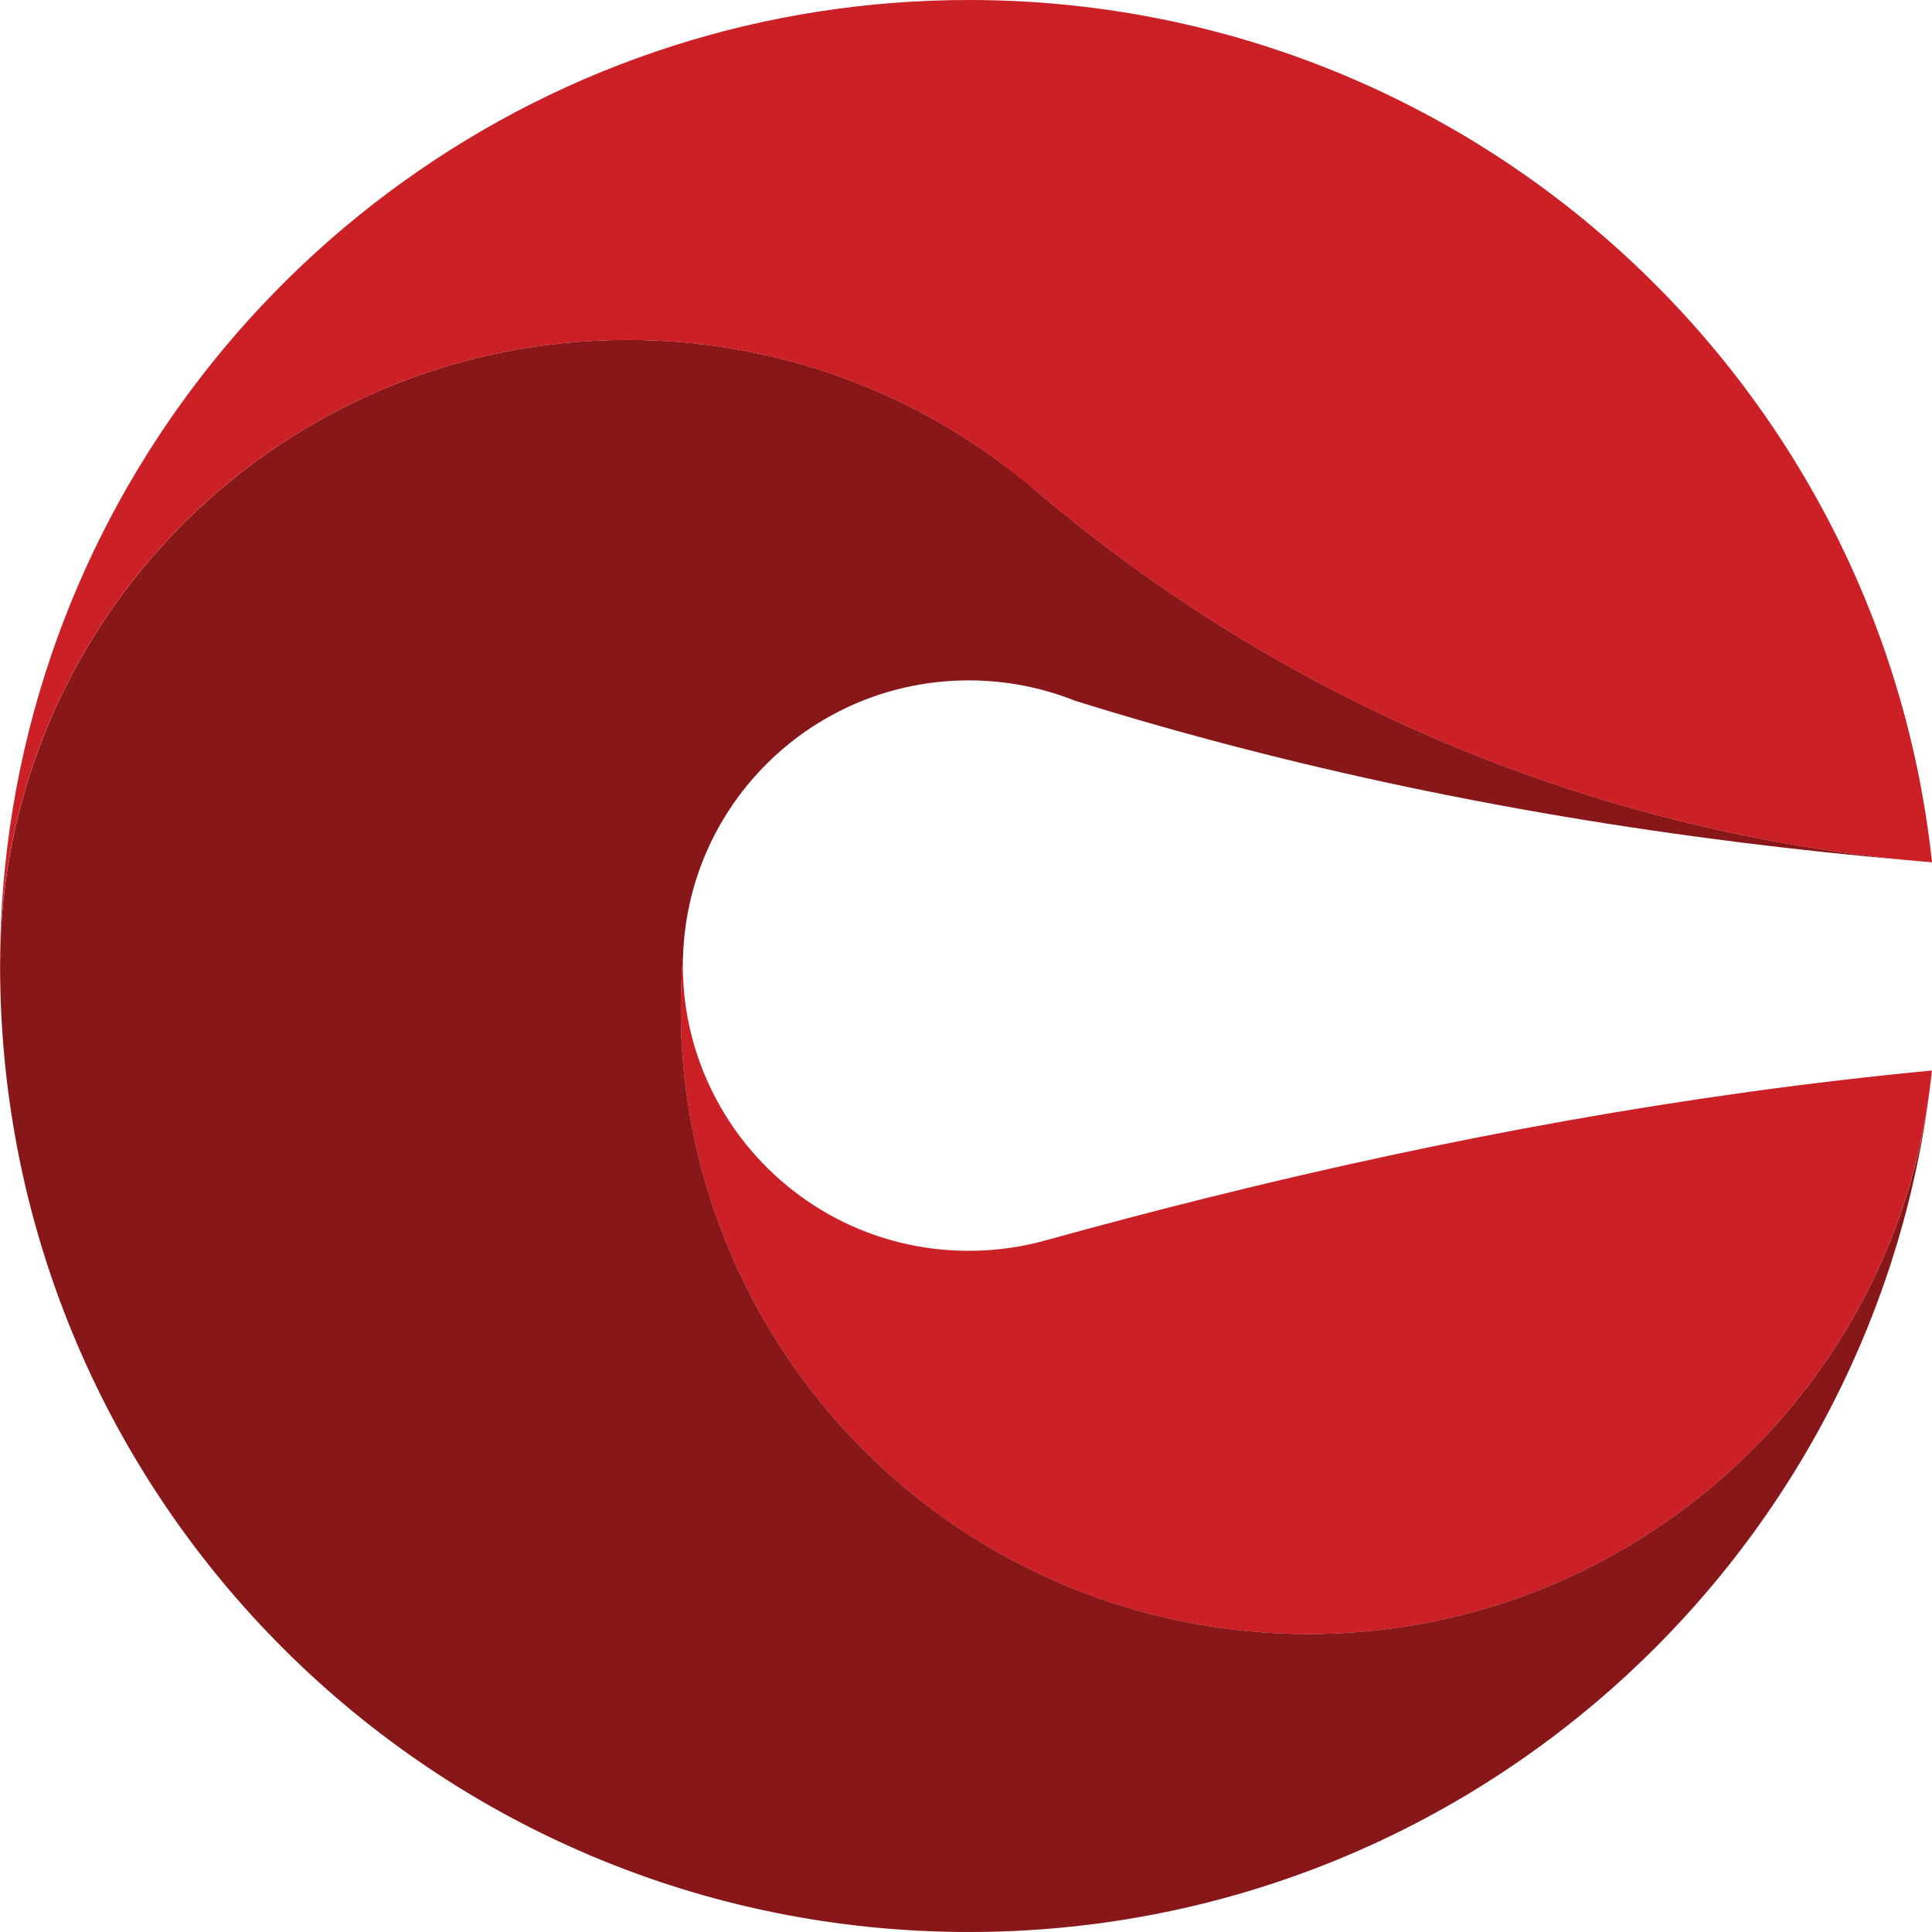
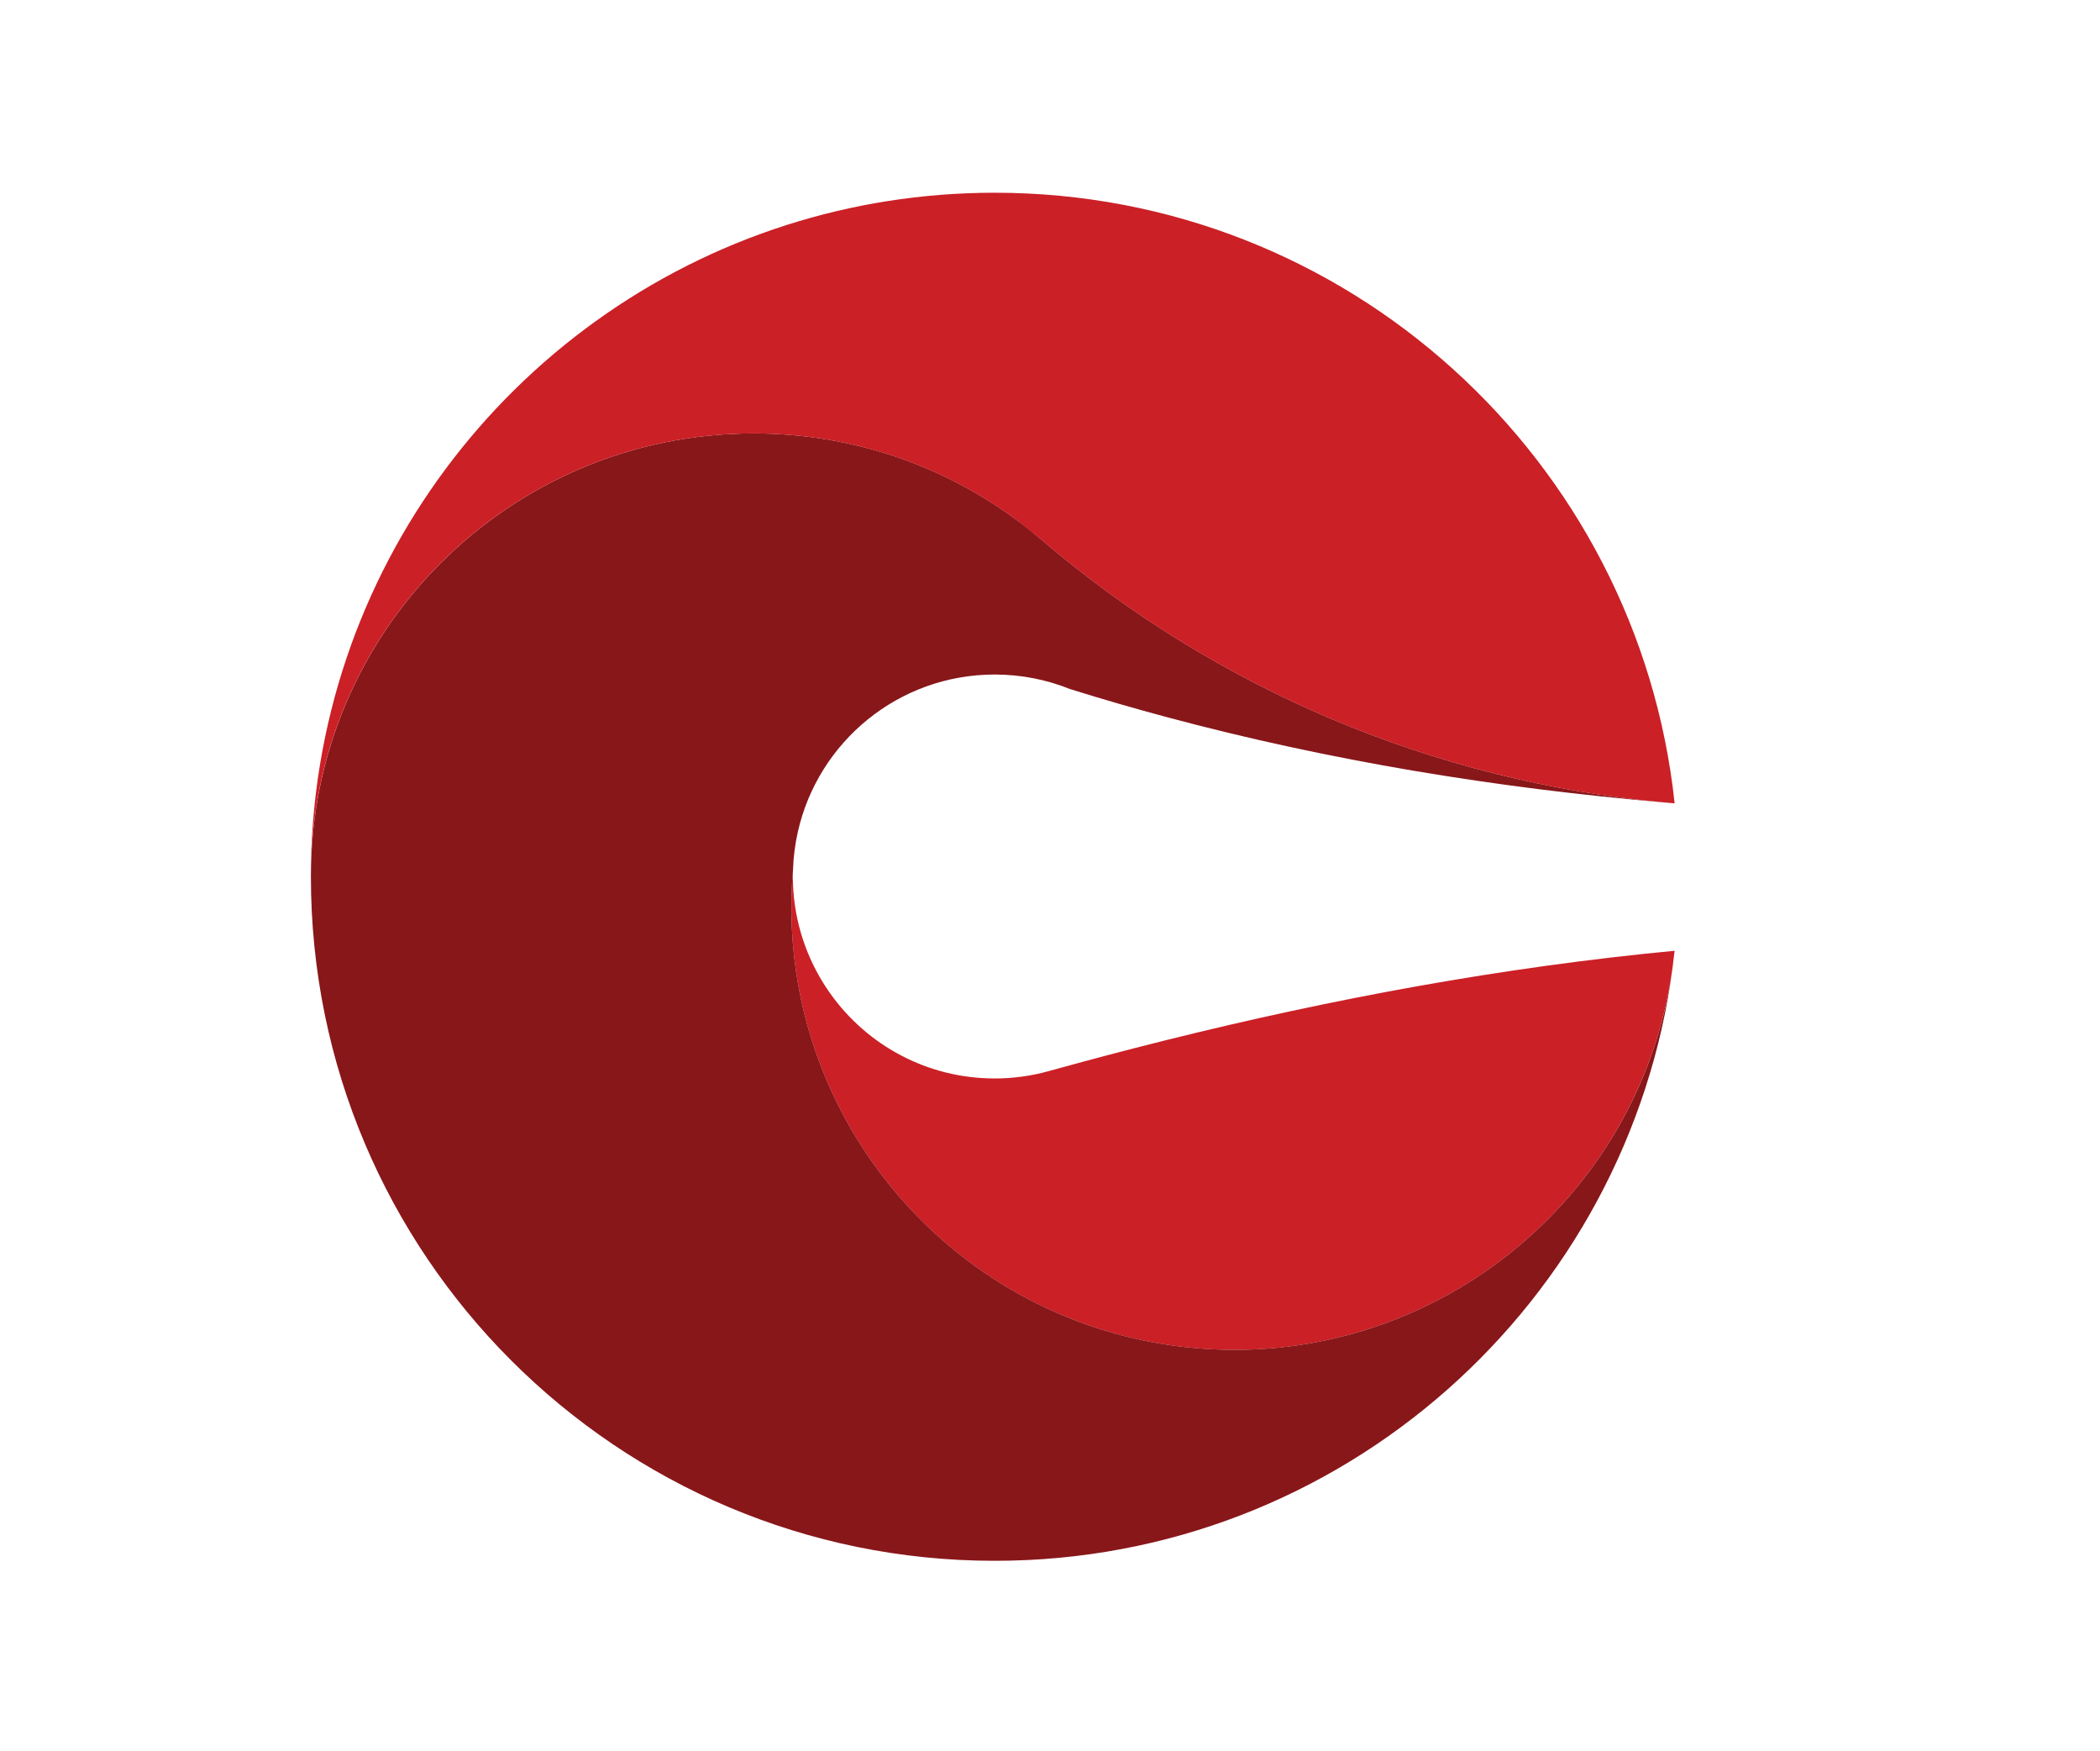
- <svg xmlns="http://www.w3.org/2000/svg" height="24" width="24" version="1.1" id="logo" x="0px" y="0px" viewBox="0 0 24 24" enable-background="new 0 0 24 24" xml:space="preserve">
-   <defs id="defs4661" />
-   <g transform="matrix(0.06159216,0,0,0.06141563,-47.41426,-21.31184)" id="g622">
-     <path style="fill:#cb2026" d="m 1156.53,521.18 c 0.77,0.07 1.54,0.13 2.31,0.2 -0.78,-0.07 -1.55,-0.14 -2.31,-0.2 0,0 0,0 0,0 z" id="path612" />
-     <path style="fill:#cb2026" d="m 1159.47,521.43 c 0,0 0,0 0,0 -0.06,-0.01 -0.13,-0.01 -0.19,-0.02 0.06,0.01 0.13,0.02 0.19,0.02 z" id="path614" />
-     <path style="fill:#cb2026" d="m 1013.89,589.14 c -11.11,2.77 -22.19,5.7 -33.24,8.77 -4.92,1.37 -10.1,2.1 -15.46,2.1 -19.38,0 -36.52,-9.57 -46.96,-24.25 -0.04,-0.06 -0.08,-0.12 -0.12,-0.17 -0.19,-0.27 -0.38,-0.55 -0.57,-0.83 -0.11,-0.17 -0.23,-0.33 -0.34,-0.5 -0.12,-0.18 -0.23,-0.35 -0.35,-0.53 -0.19,-0.28 -0.37,-0.57 -0.55,-0.86 -0.04,-0.07 -0.09,-0.14 -0.13,-0.21 -5.47,-8.82 -8.64,-19.22 -8.64,-30.36 0,-0.67 0.02,-1.34 0.04,-2.01 -3.87,45.22 16.61,87.05 50.67,112.36 17.77,13.2 39.22,21.91 62.85,24.26 67.99,6.75 128.74,-41.67 137.82,-108.84 0.2,-1.51 0.38,-3.02 0.54,-4.53 -49.03,4.67 -97.61,13.65 -145.56,25.6 z" id="path616" />
-     <path style="fill:#88171a" d="m 1021.1,676.9 c -23.63,-2.35 -45.08,-11.06 -62.85,-24.26 -34.07,-25.31 -54.54,-67.14 -50.67,-112.36 0.12,-3.64 0.59,-7.2 1.36,-10.64 5.76,-25.76 28.76,-45.01 56.26,-45.01 7.6,0 14.85,1.47 21.49,4.14 9.2,2.88 18.45,5.56 27.75,8.05 46.48,12.46 94.09,20.23 142.1,24.35 0,0 0,0 0,-0.01 -65.67,-6.01 -127.88,-32.24 -178.04,-75.11 l 0.01,0.02 c -2.19,-1.87 -4.43,-3.67 -6.74,-5.38 -21.06,-15.66 -47.16,-24.93 -75.42,-24.93 -69.84,0 -126.46,56.59 -126.52,126.41 0,0.05 0,0.1 0,0.15 0,0.03 0,0.05 0,0.08 v 0 c 0,107.91 87.48,195.39 195.39,195.39 v 0 c 99.22,0 181.16,-73.95 193.72,-169.74 -9.11,67.18 -69.85,115.6 -137.84,108.85 z" id="path618" />
-     <path style="fill:#cb2026" d="m 965.2,347.01 v 0 c -20.76,0 -40.76,3.24 -59.53,9.24 -78.73,25.16 -135.76,98.87 -135.86,185.93 0.06,-69.83 56.68,-126.41 126.52,-126.41 28.26,0 54.36,9.27 75.42,24.93 l 6.73,5.36 c 50.16,42.87 112.38,69.1 178.04,75.11 0.77,0.07 1.54,0.14 2.31,0.2 0.15,0.01 0.3,0.03 0.45,0.04 0.06,0.01 0.13,0.01 0.19,0.01 -10.46,-98.04 -93.45,-174.41 -194.27,-174.41 z" id="path620" />
+ <svg xmlns="http://www.w3.org/2000/svg" class="ng-scope" height="125" xml:space="preserve" viewBox="0 0 310 125" width="150" id="logo-top-left" version="1.1">
+   <defs id="defs551" />
+   <g id="g622" transform="matrix(0.5166667,0,0,0.5166667,-351.8501,-217.5112)">
+     <path id="path612" d="m 1156.53,521.18 c 0.77,0.07 1.54,0.13 2.31,0.2 -0.78,-0.07 -1.55,-0.14 -2.31,-0.2 0,0 0,0 0,0 z" style="fill:#cb2026" />
+     <path id="path614" d="m 1159.47,521.43 c 0,0 0,0 0,0 -0.06,-0.01 -0.13,-0.01 -0.19,-0.02 0.06,0.01 0.13,0.02 0.19,0.02 z" style="fill:#cb2026" />
+     <path id="path616" d="m 1013.89,589.14 c -11.11,2.77 -22.19,5.7 -33.24,8.77 -4.92,1.37 -10.1,2.1 -15.46,2.1 -19.38,0 -36.52,-9.57 -46.96,-24.25 -0.04,-0.06 -0.08,-0.12 -0.12,-0.17 -0.19,-0.27 -0.38,-0.55 -0.57,-0.83 -0.11,-0.17 -0.23,-0.33 -0.34,-0.5 -0.12,-0.18 -0.23,-0.35 -0.35,-0.53 -0.19,-0.28 -0.37,-0.57 -0.55,-0.86 -0.04,-0.07 -0.09,-0.14 -0.13,-0.21 -5.47,-8.82 -8.64,-19.22 -8.64,-30.36 0,-0.67 0.02,-1.34 0.04,-2.01 -3.87,45.22 16.61,87.05 50.67,112.36 17.77,13.2 39.22,21.91 62.85,24.26 67.99,6.75 128.74,-41.67 137.82,-108.84 0.2,-1.51 0.38,-3.02 0.54,-4.53 -49.03,4.67 -97.61,13.65 -145.56,25.6 z" style="fill:#cb2026" />
+     <path id="path618" d="m 1021.1,676.9 c -23.63,-2.35 -45.08,-11.06 -62.85,-24.26 -34.07,-25.31 -54.54,-67.14 -50.67,-112.36 0.12,-3.64 0.59,-7.2 1.36,-10.64 5.76,-25.76 28.76,-45.01 56.26,-45.01 7.6,0 14.85,1.47 21.49,4.14 9.2,2.88 18.45,5.56 27.75,8.05 46.48,12.46 94.09,20.23 142.1,24.35 0,0 0,0 0,-0.01 -65.67,-6.01 -127.88,-32.24 -178.04,-75.11 l 0.01,0.02 c -2.19,-1.87 -4.43,-3.67 -6.74,-5.38 -21.06,-15.66 -47.16,-24.93 -75.42,-24.93 -69.84,0 -126.46,56.59 -126.52,126.41 0,0.05 0,0.1 0,0.15 0,0.03 0,0.05 0,0.08 v 0 c 0,107.91 87.48,195.39 195.39,195.39 v 0 c 99.22,0 181.16,-73.95 193.72,-169.74 -9.11,67.18 -69.85,115.6 -137.84,108.85 z" style="fill:#88171a" />
+     <path id="path620" d="m 965.2,347.01 v 0 c -20.76,0 -40.76,3.24 -59.53,9.24 -78.73,25.16 -135.76,98.87 -135.86,185.93 0.06,-69.83 56.68,-126.41 126.52,-126.41 28.26,0 54.36,9.27 75.42,24.93 l 6.73,5.36 c 50.16,42.87 112.38,69.1 178.04,75.11 0.77,0.07 1.54,0.14 2.31,0.2 0.15,0.01 0.3,0.03 0.45,0.04 0.06,0.01 0.13,0.01 0.19,0.01 -10.46,-98.04 -93.45,-174.41 -194.27,-174.41 z" style="fill:#cb2026" />
  </g>
</svg>
